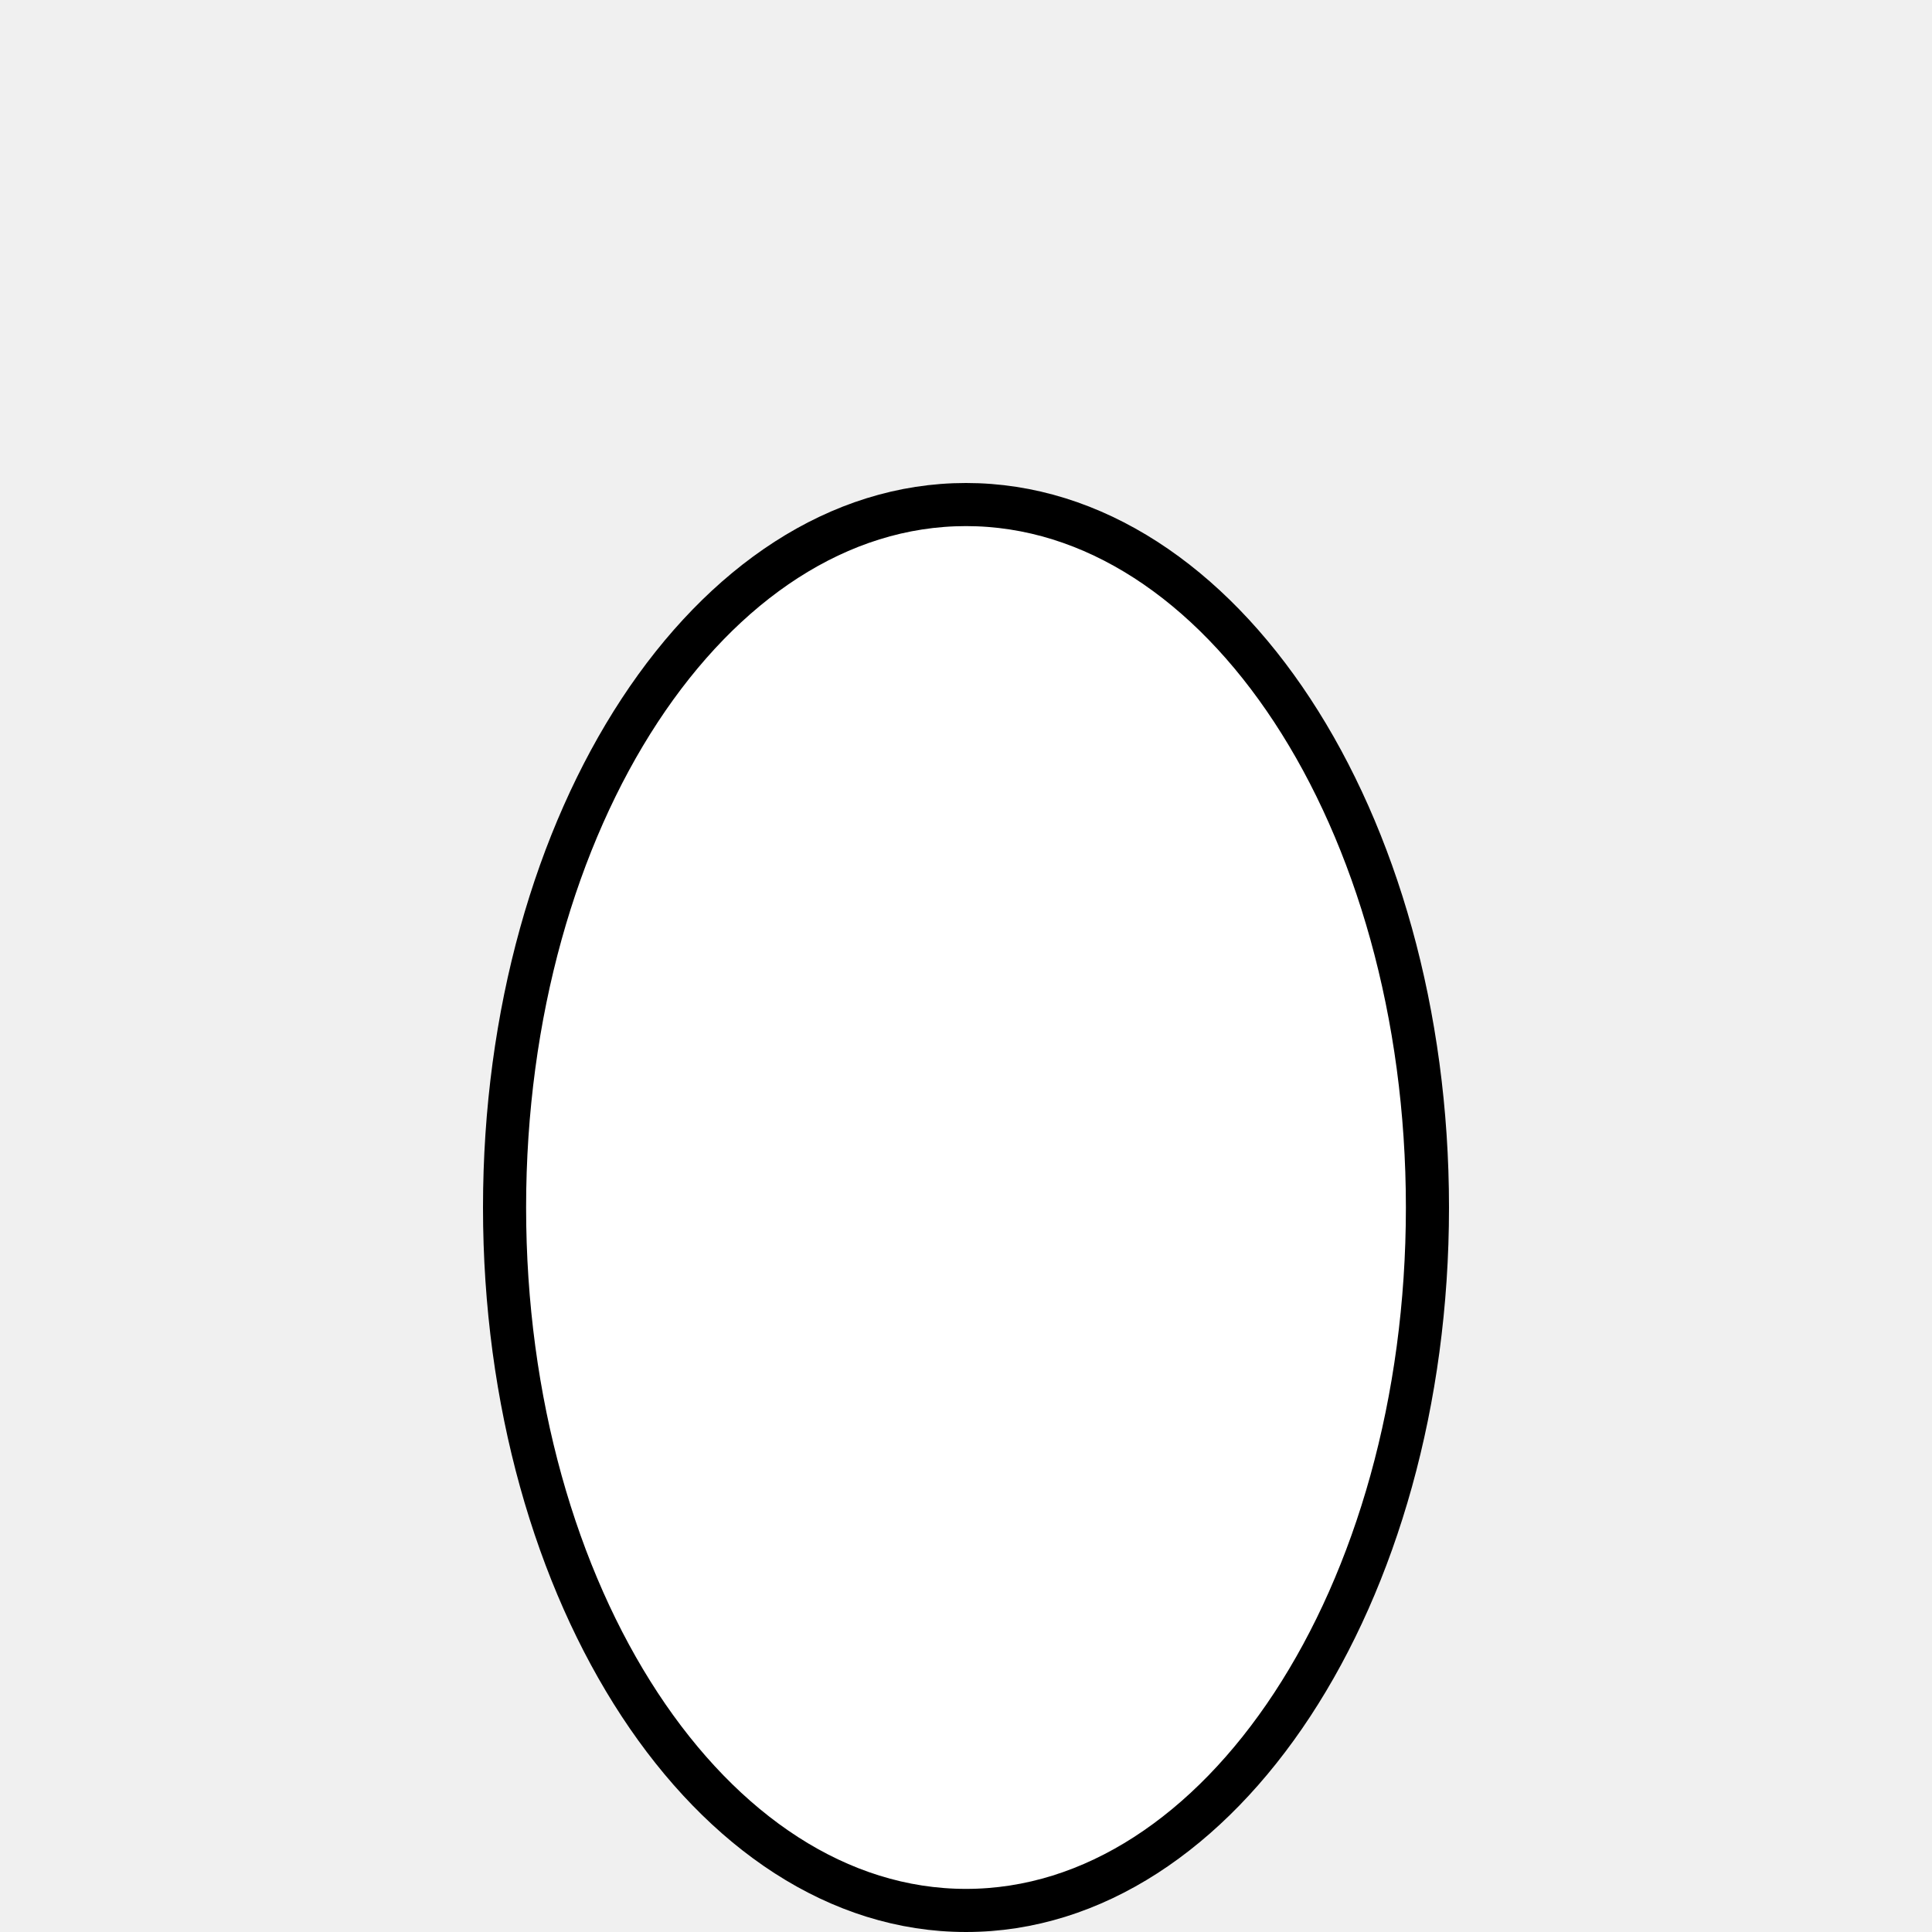
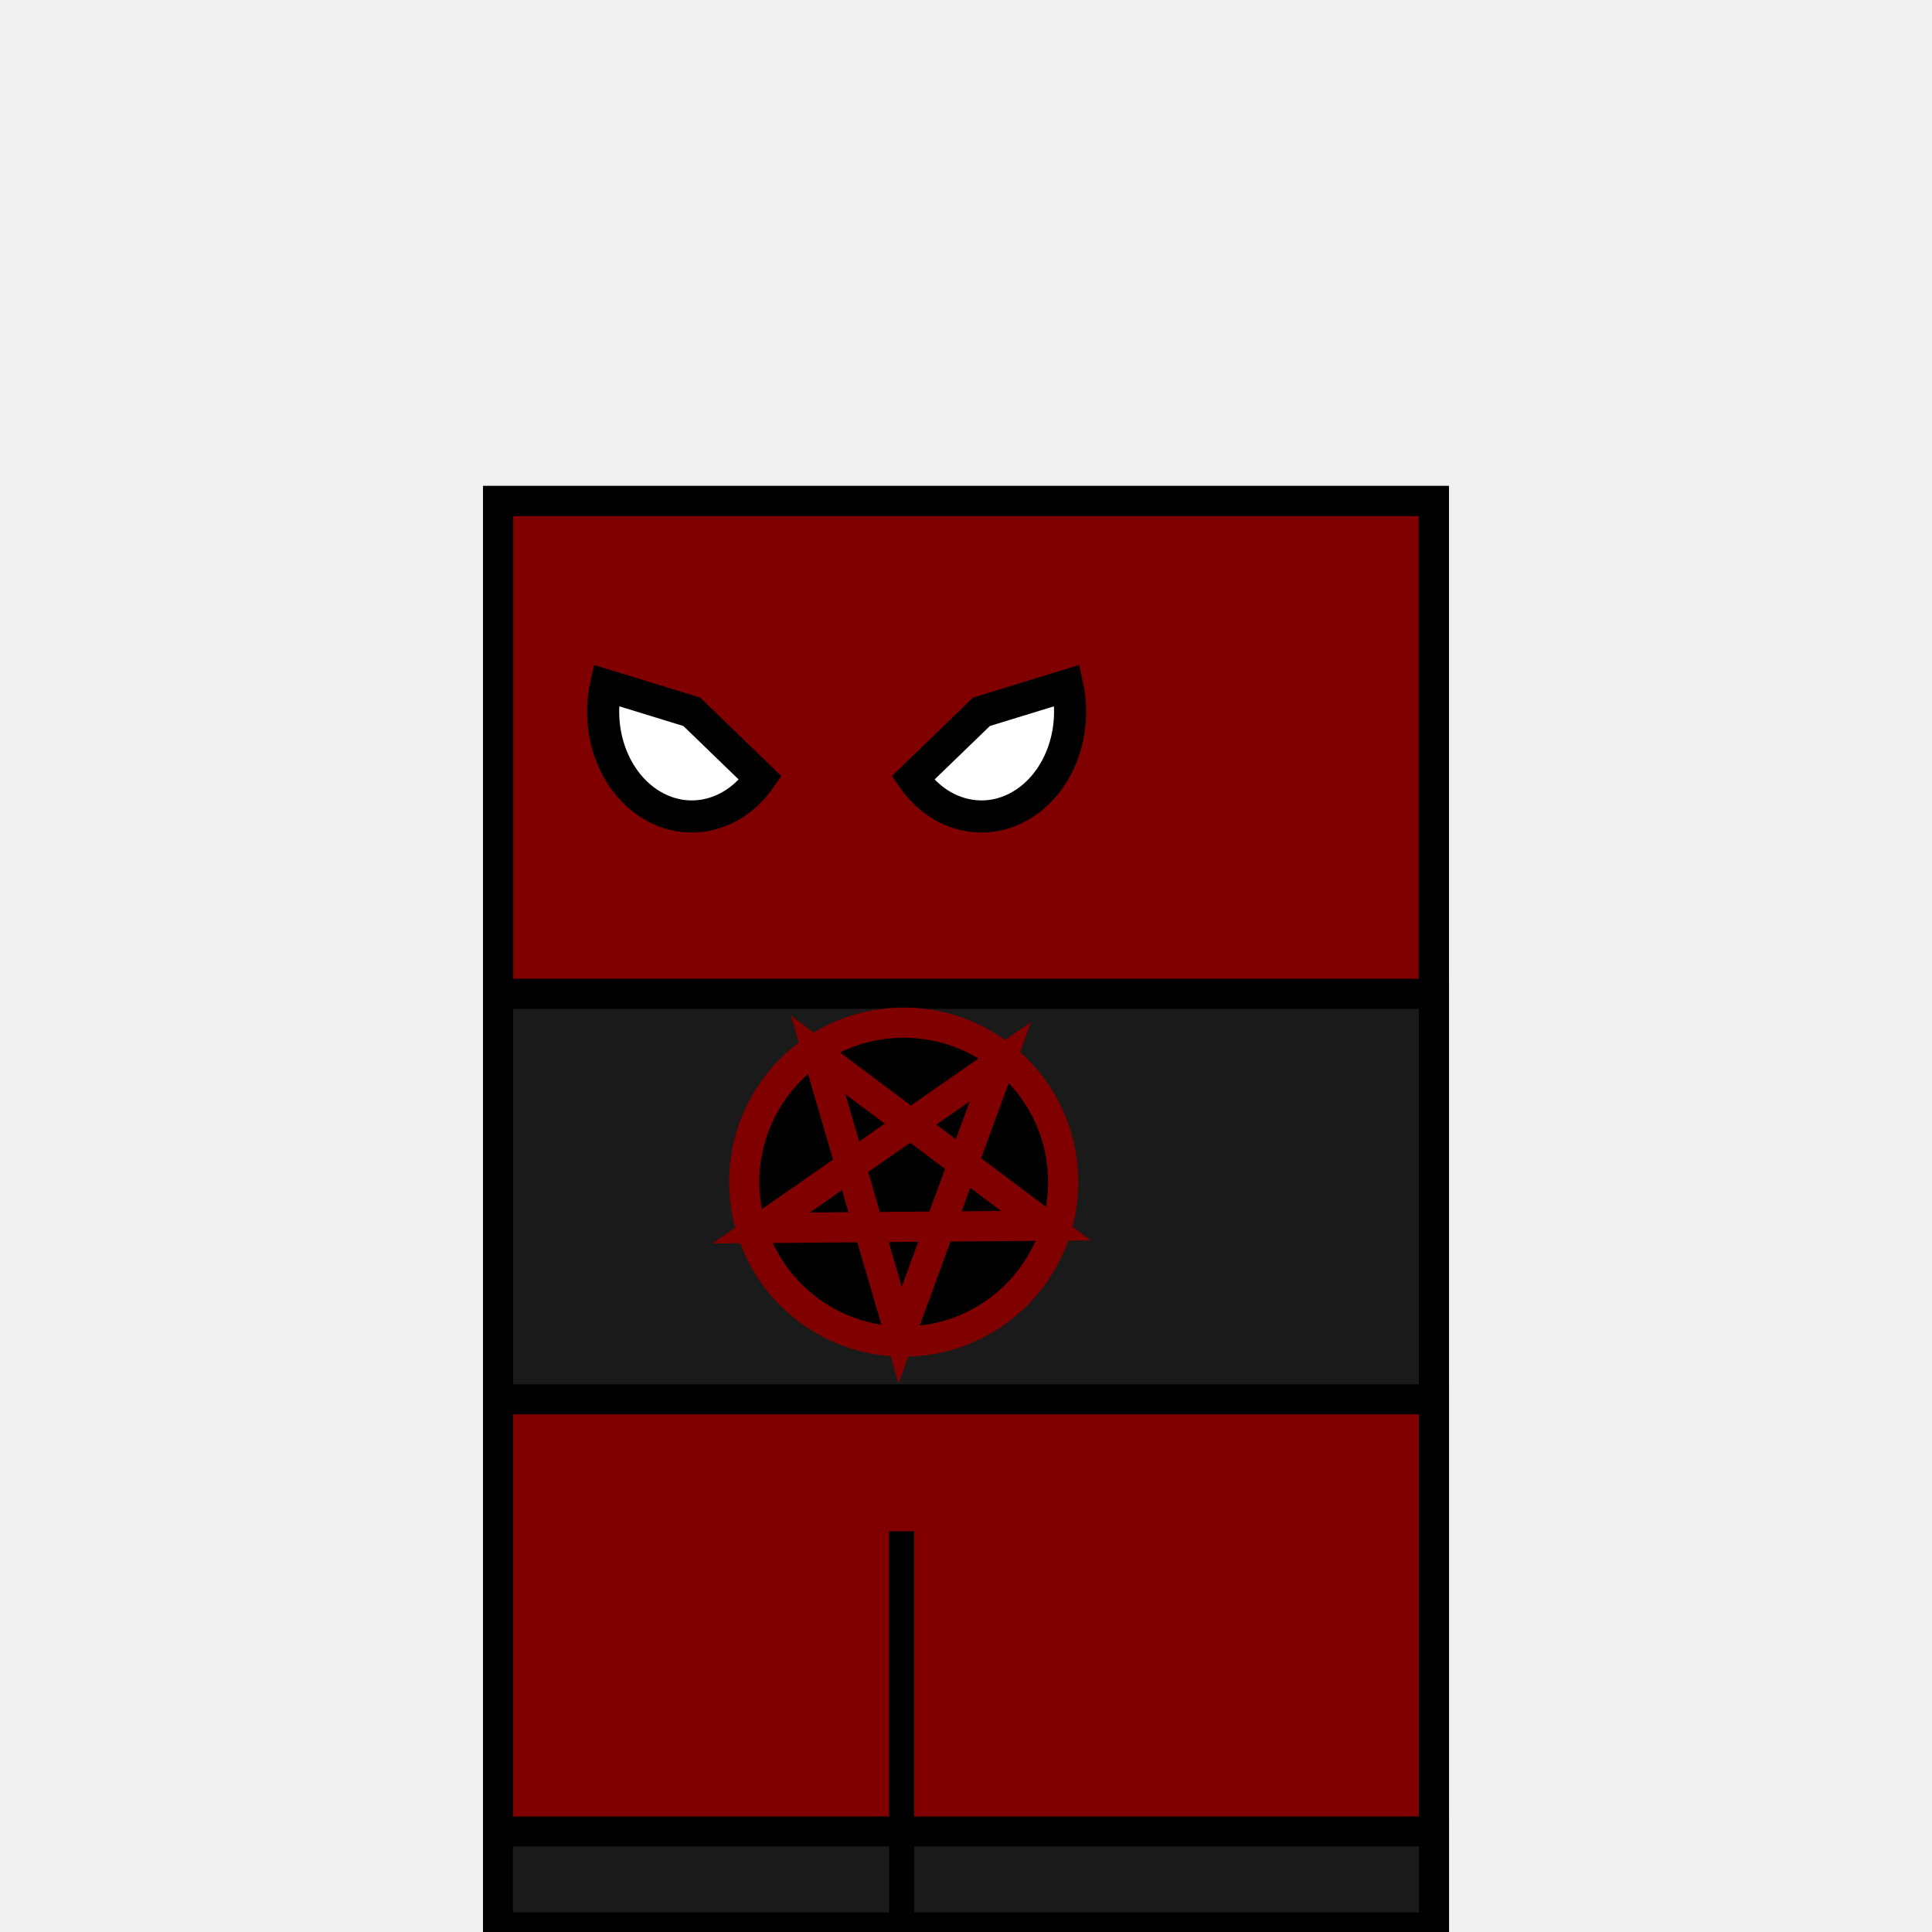
<svg xmlns="http://www.w3.org/2000/svg" width="64" height="64" viewBox="0 0 64 64" id="svg2" version="1.1">
  <defs id="defs4" />
  <g id="layer1" transform="translate(0,-988.3622)">
-     <ellipse style="opacity:1;fill:#ffffff;fill-opacity:1;stroke:#000000;stroke-width:1.428;stroke-miterlimit:4;stroke-dasharray:none;stroke-opacity:1" id="path3336" cx="32" cy="1028.362" rx="15.286" ry="23.286" />
+     <rect style="opacity:1;fill:#800000;fill-opacity:1;stroke:#000000;stroke-width:1.003;stroke-miterlimit:4;stroke-dasharray:none;stroke-opacity:1" id="rect4584" width="30.997" height="46.81" x="16.501" y="1004.957" rx="0" ry="0" />
+     <rect style="opacity:1;fill:#1a1a1a;fill-opacity:1;stroke:#000000;stroke-width:0.999;stroke-miterlimit:4;stroke-dasharray:none;stroke-opacity:1" id="rect4584-3" width="31.001" height="30.597" x="16.5" y="1021.284" rx="0" ry="0" />
+     <rect ry="0" rx="0" y="1034.717" x="16.498" height="17.288" width="31.005" id="rect4173" style="opacity:1;fill:#800000;fill-opacity:1;stroke:#000000;stroke-width:0.995;stroke-miterlimit:4;stroke-dasharray:none;stroke-opacity:1" />
+     <rect ry="0" rx="0" y="1049.031" x="16.495" height="3.179" width="31.011" id="rect3369" style="opacity:1;fill:#1a1a1a;fill-opacity:1;stroke:#000000;stroke-width:0.989;stroke-miterlimit:4;stroke-dasharray:none;stroke-opacity:1" />
+     <rect ry="0" rx="0" y="1039.153" x="29.519" height="13.397" width="0.699" id="rect4173-2" style="opacity:1;fill:#000000;fill-opacity:1;stroke:#000000;stroke-width:0.132;stroke-miterlimit:4;stroke-dasharray:none;stroke-opacity:1" />
+     <path style="opacity:1;fill:#ffffff;fill-opacity:1;stroke:#000000;stroke-width:1.064;stroke-miterlimit:4;stroke-dasharray:none;stroke-opacity:1" id="path4310" d="m -1011.068,-20.075 a 3.468,2.936 0 0 1 -3.964,-1.511 3.468,2.936 0 0 1 0.894,-3.602 l 2.197,2.272 z" transform="matrix(0,-1,-1,0,0,0)" />
+     <g id="g4386" transform="translate(-30.105,-4.226415)" style="fill:#000000">
+       <circle r="5.283" cy="1031.747" cx="60.042" id="path4354" style="opacity:1;fill:#000000;fill-opacity:1;stroke:#800000;stroke-width:1;stroke-miterlimit:4;stroke-dasharray:none;stroke-opacity:1" />
+       <path id="path4384" d="m 63.245,1027.758 -7.925,5.509 9.434,-0.076 -7.547,-5.66 2.717,9.283 z" style="fill:#000000;fill-rule:evenodd;stroke:#800000;stroke-width:1px;stroke-linecap:butt;stroke-linejoin:miter;stroke-opacity:1" />
+     </g>
+     <path style="opacity:1;fill:#ffffff;fill-opacity:1;stroke:#000000;stroke-width:1.064;stroke-miterlimit:4;stroke-dasharray:none;stroke-opacity:1" id="path4310-8" d="m -1011.068,35.354 a 3.468,2.936 0 0 1 -3.964,-1.511 3.468,2.936 0 0 1 0.894,-3.602 l 2.197,2.272 z" transform="matrix(0,-1,1,0,0,0)" />
  </g>
</svg>
